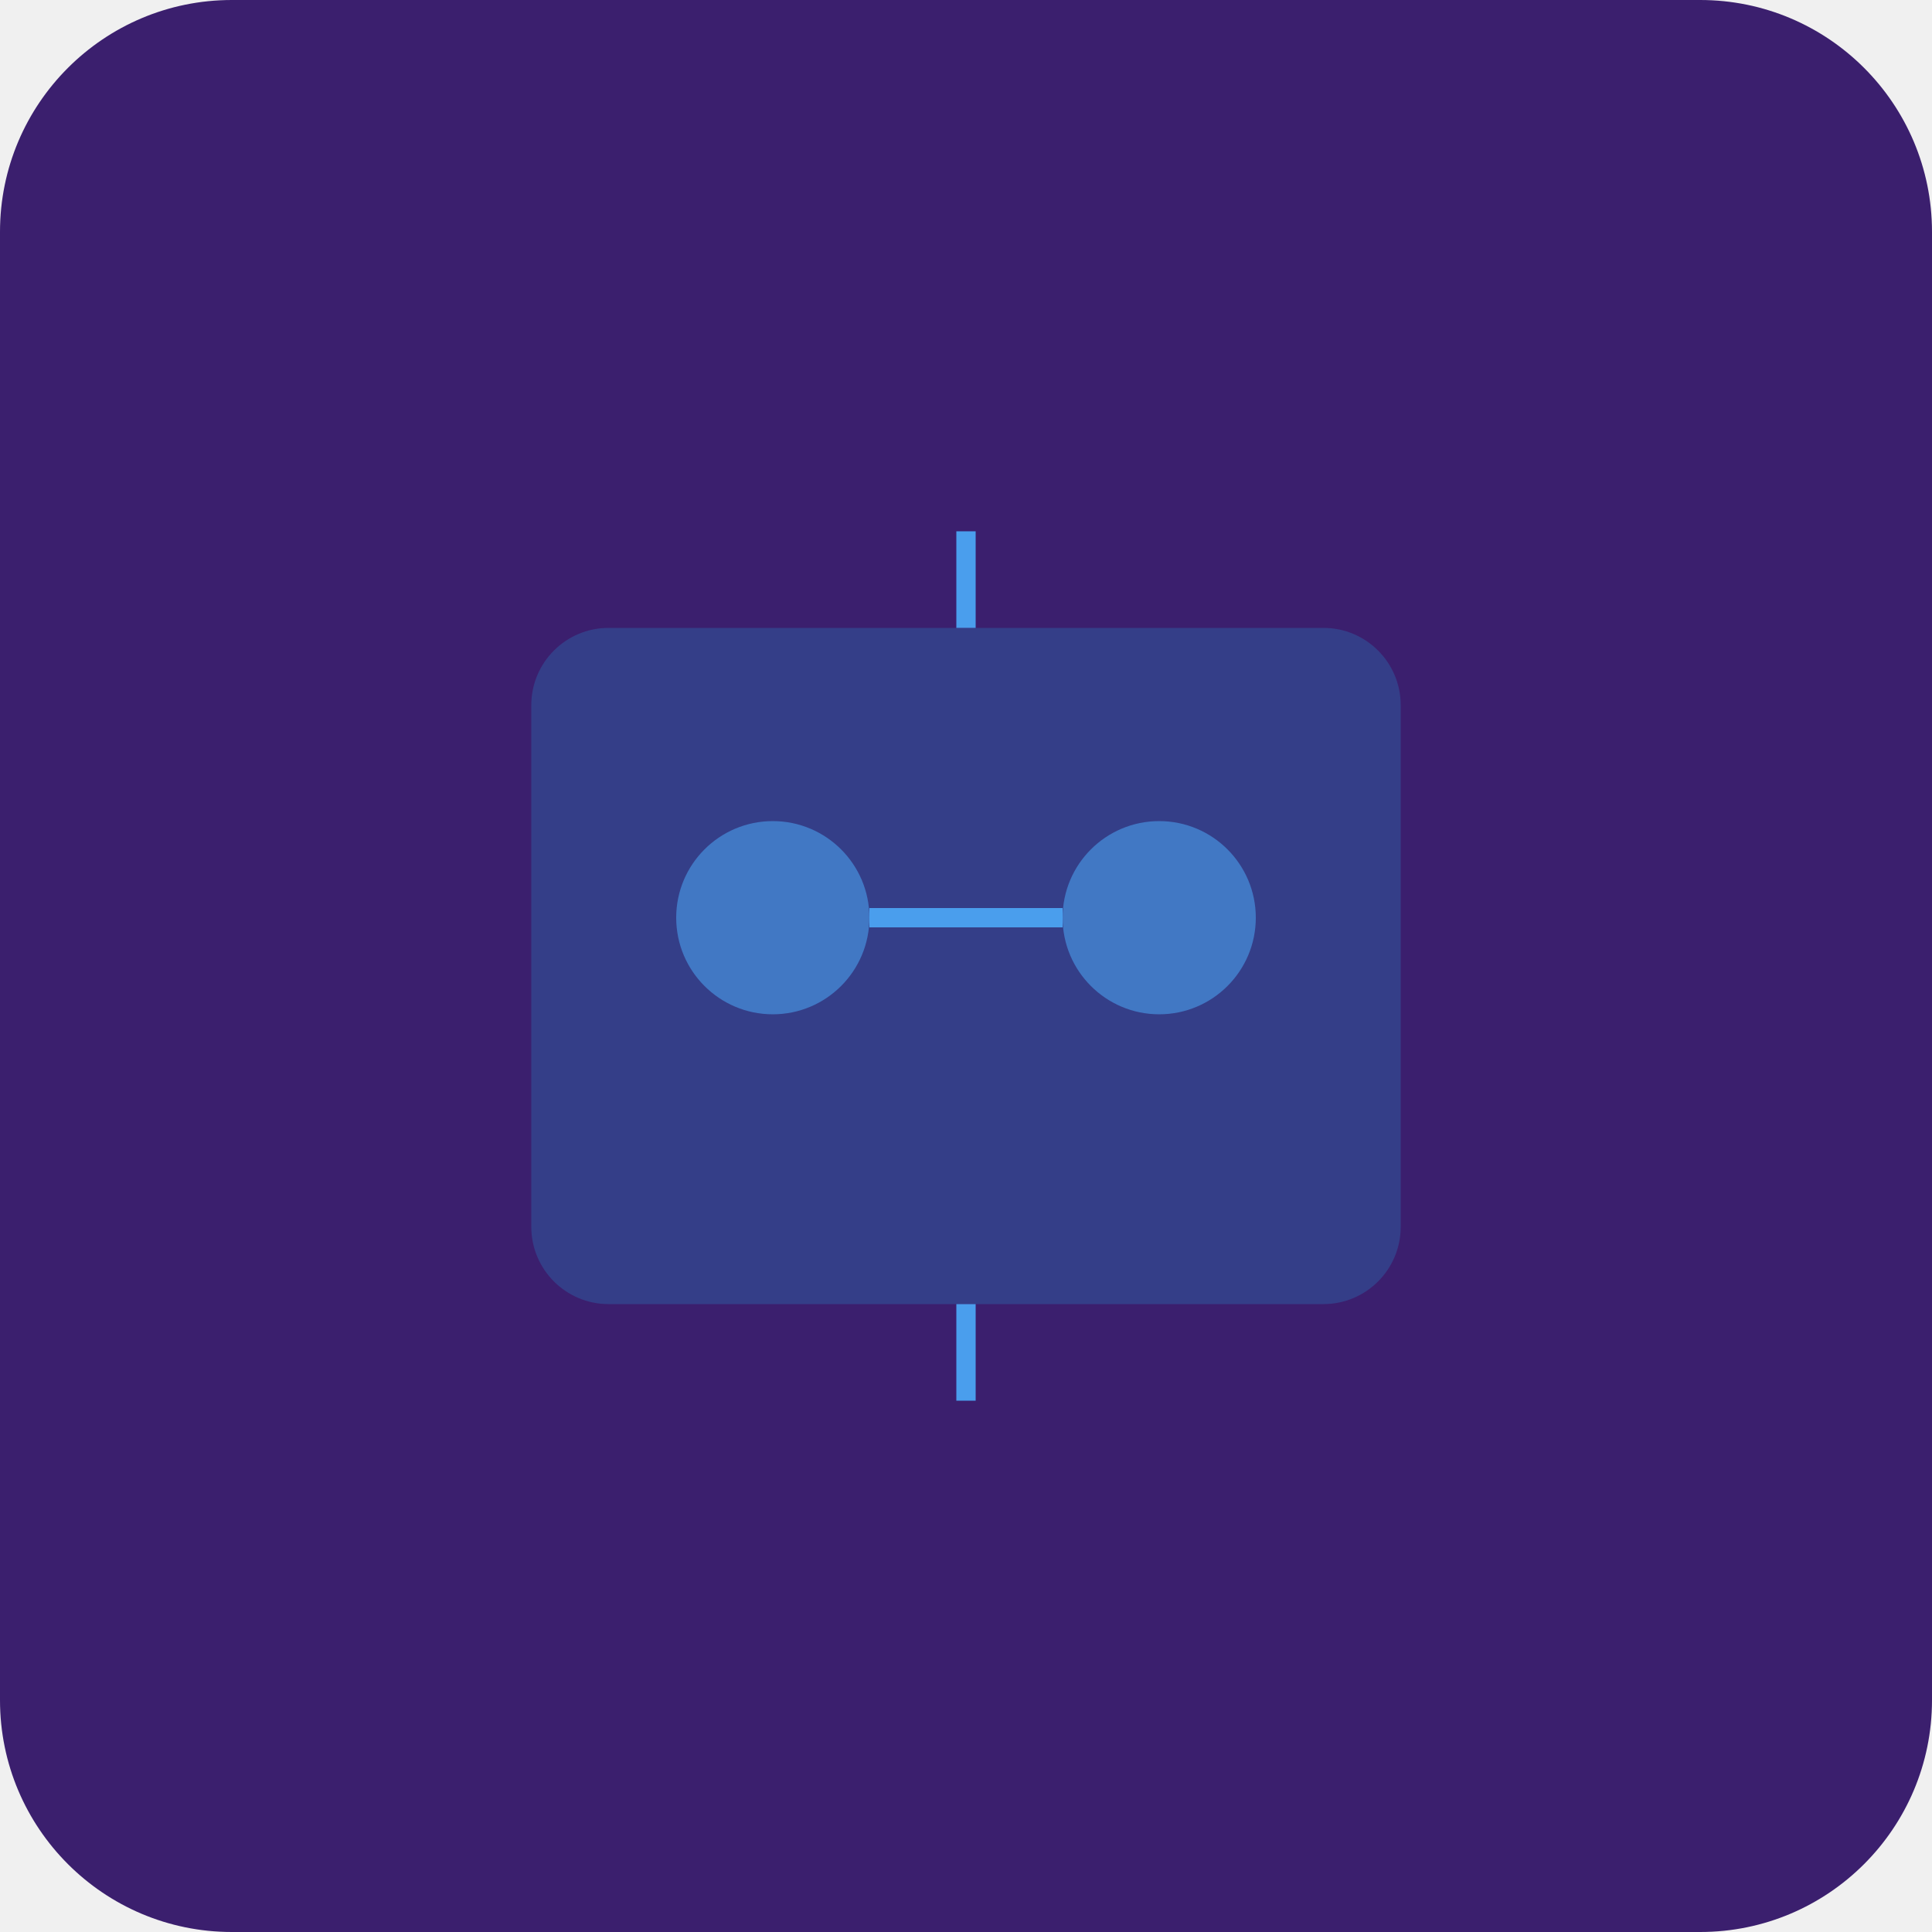
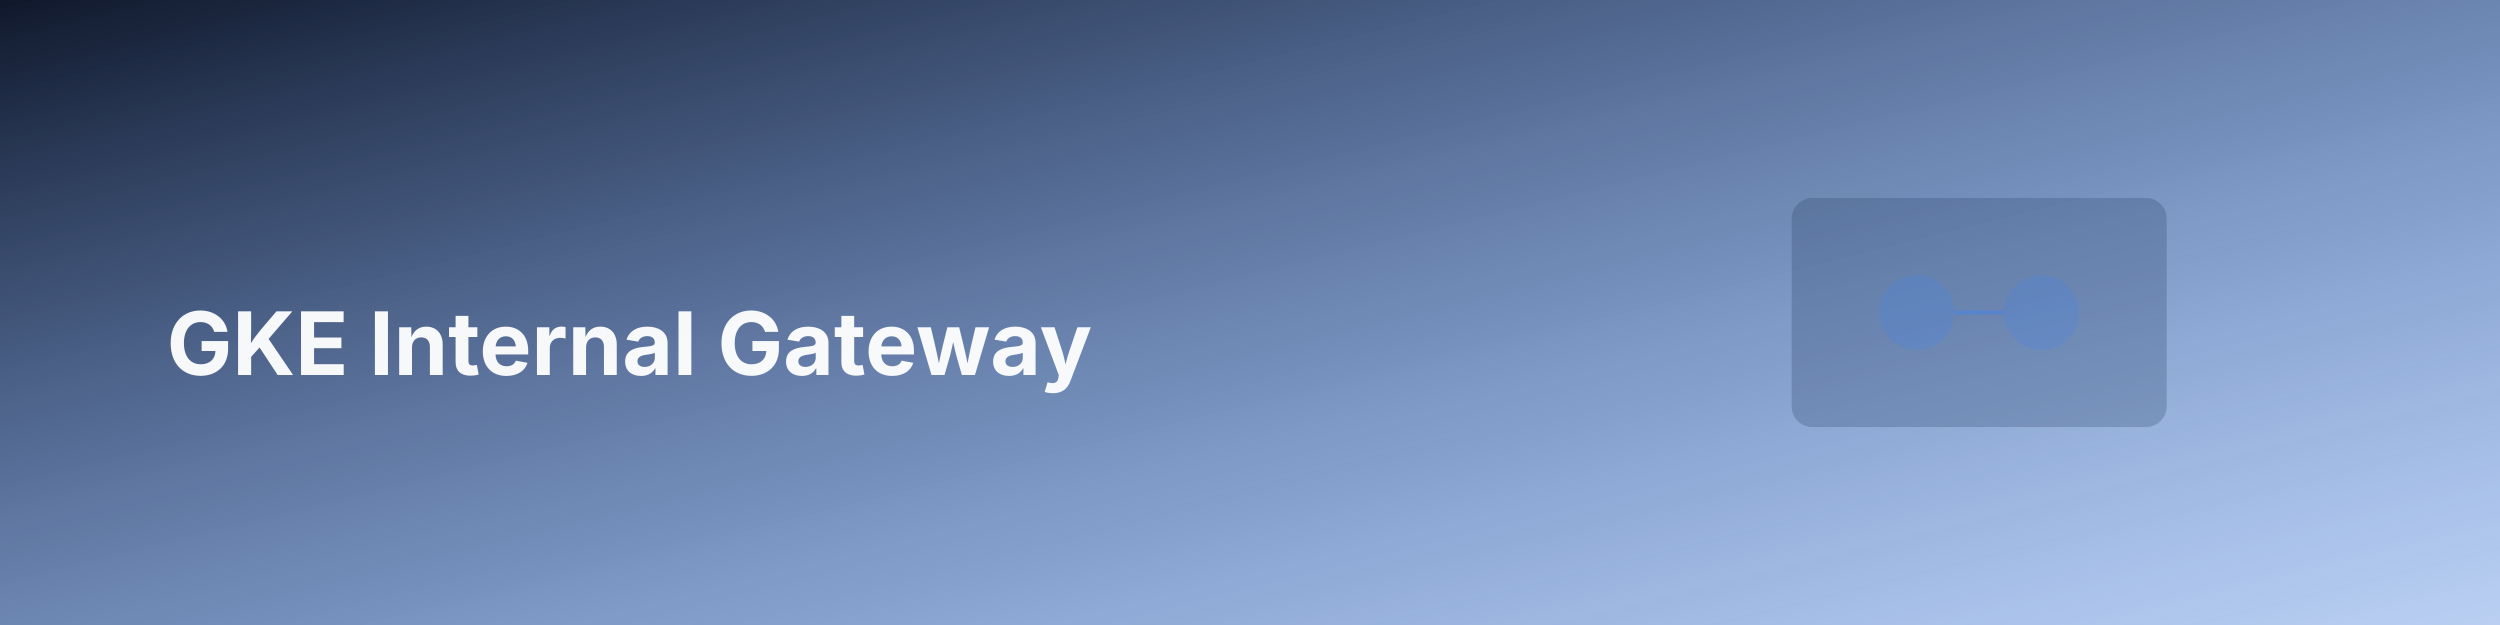
- <svg xmlns="http://www.w3.org/2000/svg" viewBox="0 0 200 200" width="200" height="200">
-   <rect width="200" height="200" rx="24" fill="#3b1f6e" />
-   <rect x="55" y="65" width="90" height="70" rx="8" fill="#2b6cb0" opacity="0.4" />
-   <circle cx="80" cy="95" r="10" fill="#4a9eed" opacity="0.6" />
-   <circle cx="120" cy="95" r="10" fill="#4a9eed" opacity="0.6" />
-   <path d="M90 95 L110 95" stroke="#4a9eed" stroke-width="2" />
-   <path d="M100 65 L100 55" stroke="#4a9eed" stroke-width="2" />
-   <path d="M100 135 L100 145" stroke="#4a9eed" stroke-width="2" />
+ <svg xmlns="http://www.w3.org/2000/svg" viewBox="0 0 1200 300" width="1200" height="300">
+   <defs>
+     <linearGradient id="bg_gke-internal-gateway" x1="0%" y1="0%" x2="100%" y2="100%">
+       <stop offset="0%" style="stop-color:#0f172a;stop-opacity:1" />
+       <stop offset="100%" style="stop-color:#3b82f6;stop-opacity:0.3" />
+     </linearGradient>
+   </defs>
+   <rect width="1200" height="300" rx="0" fill="url(#bg_gke-internal-gateway)" />
+   <rect x="860" y="95" width="180" height="110" rx="10" fill="#1e3a5f" opacity="0.25" />
+   <circle cx="920" cy="150" r="18" fill="#3b82f6" opacity="0.2" />
+   <circle cx="980" cy="150" r="18" fill="#3b82f6" opacity="0.2" />
+   <path d="M938 150 L962 150" stroke="#3b82f6" stroke-width="2" opacity="0.4" />
+   <text x="80" y="180" font-family="system-ui, -apple-system, sans-serif" font-size="42" font-weight="700" fill="white" opacity="0.95">GKE Internal Gateway</text>
</svg>
